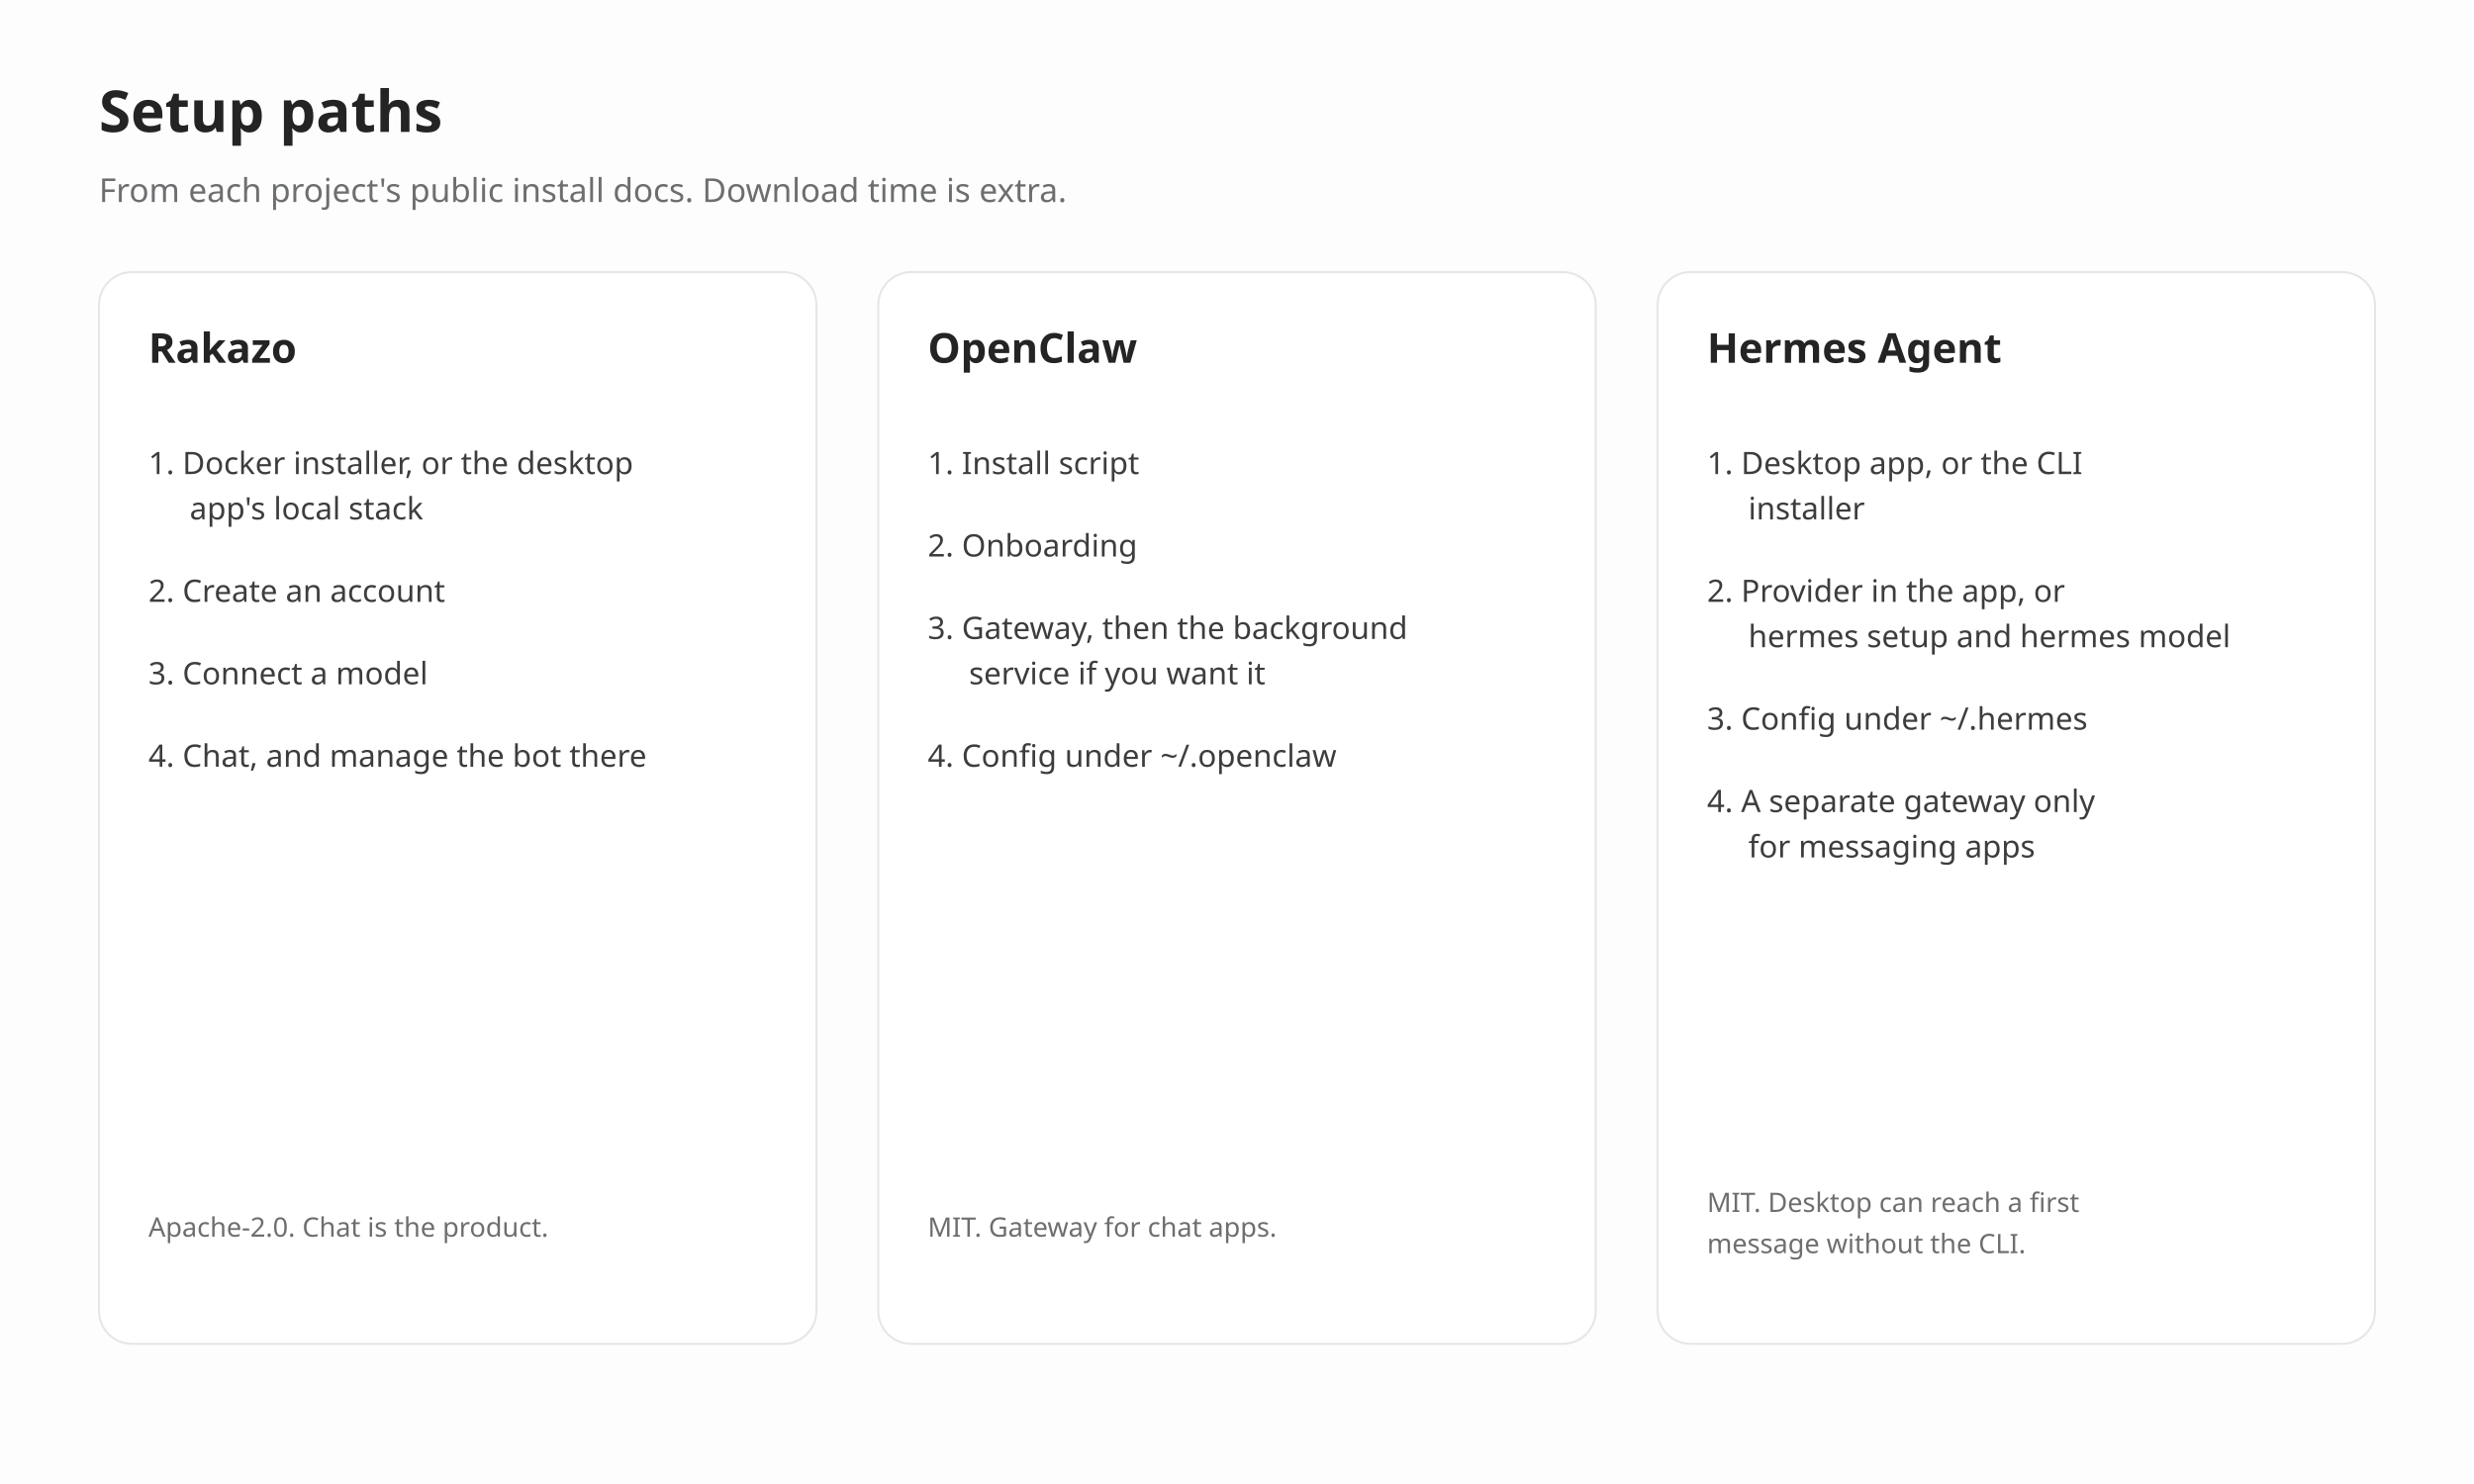
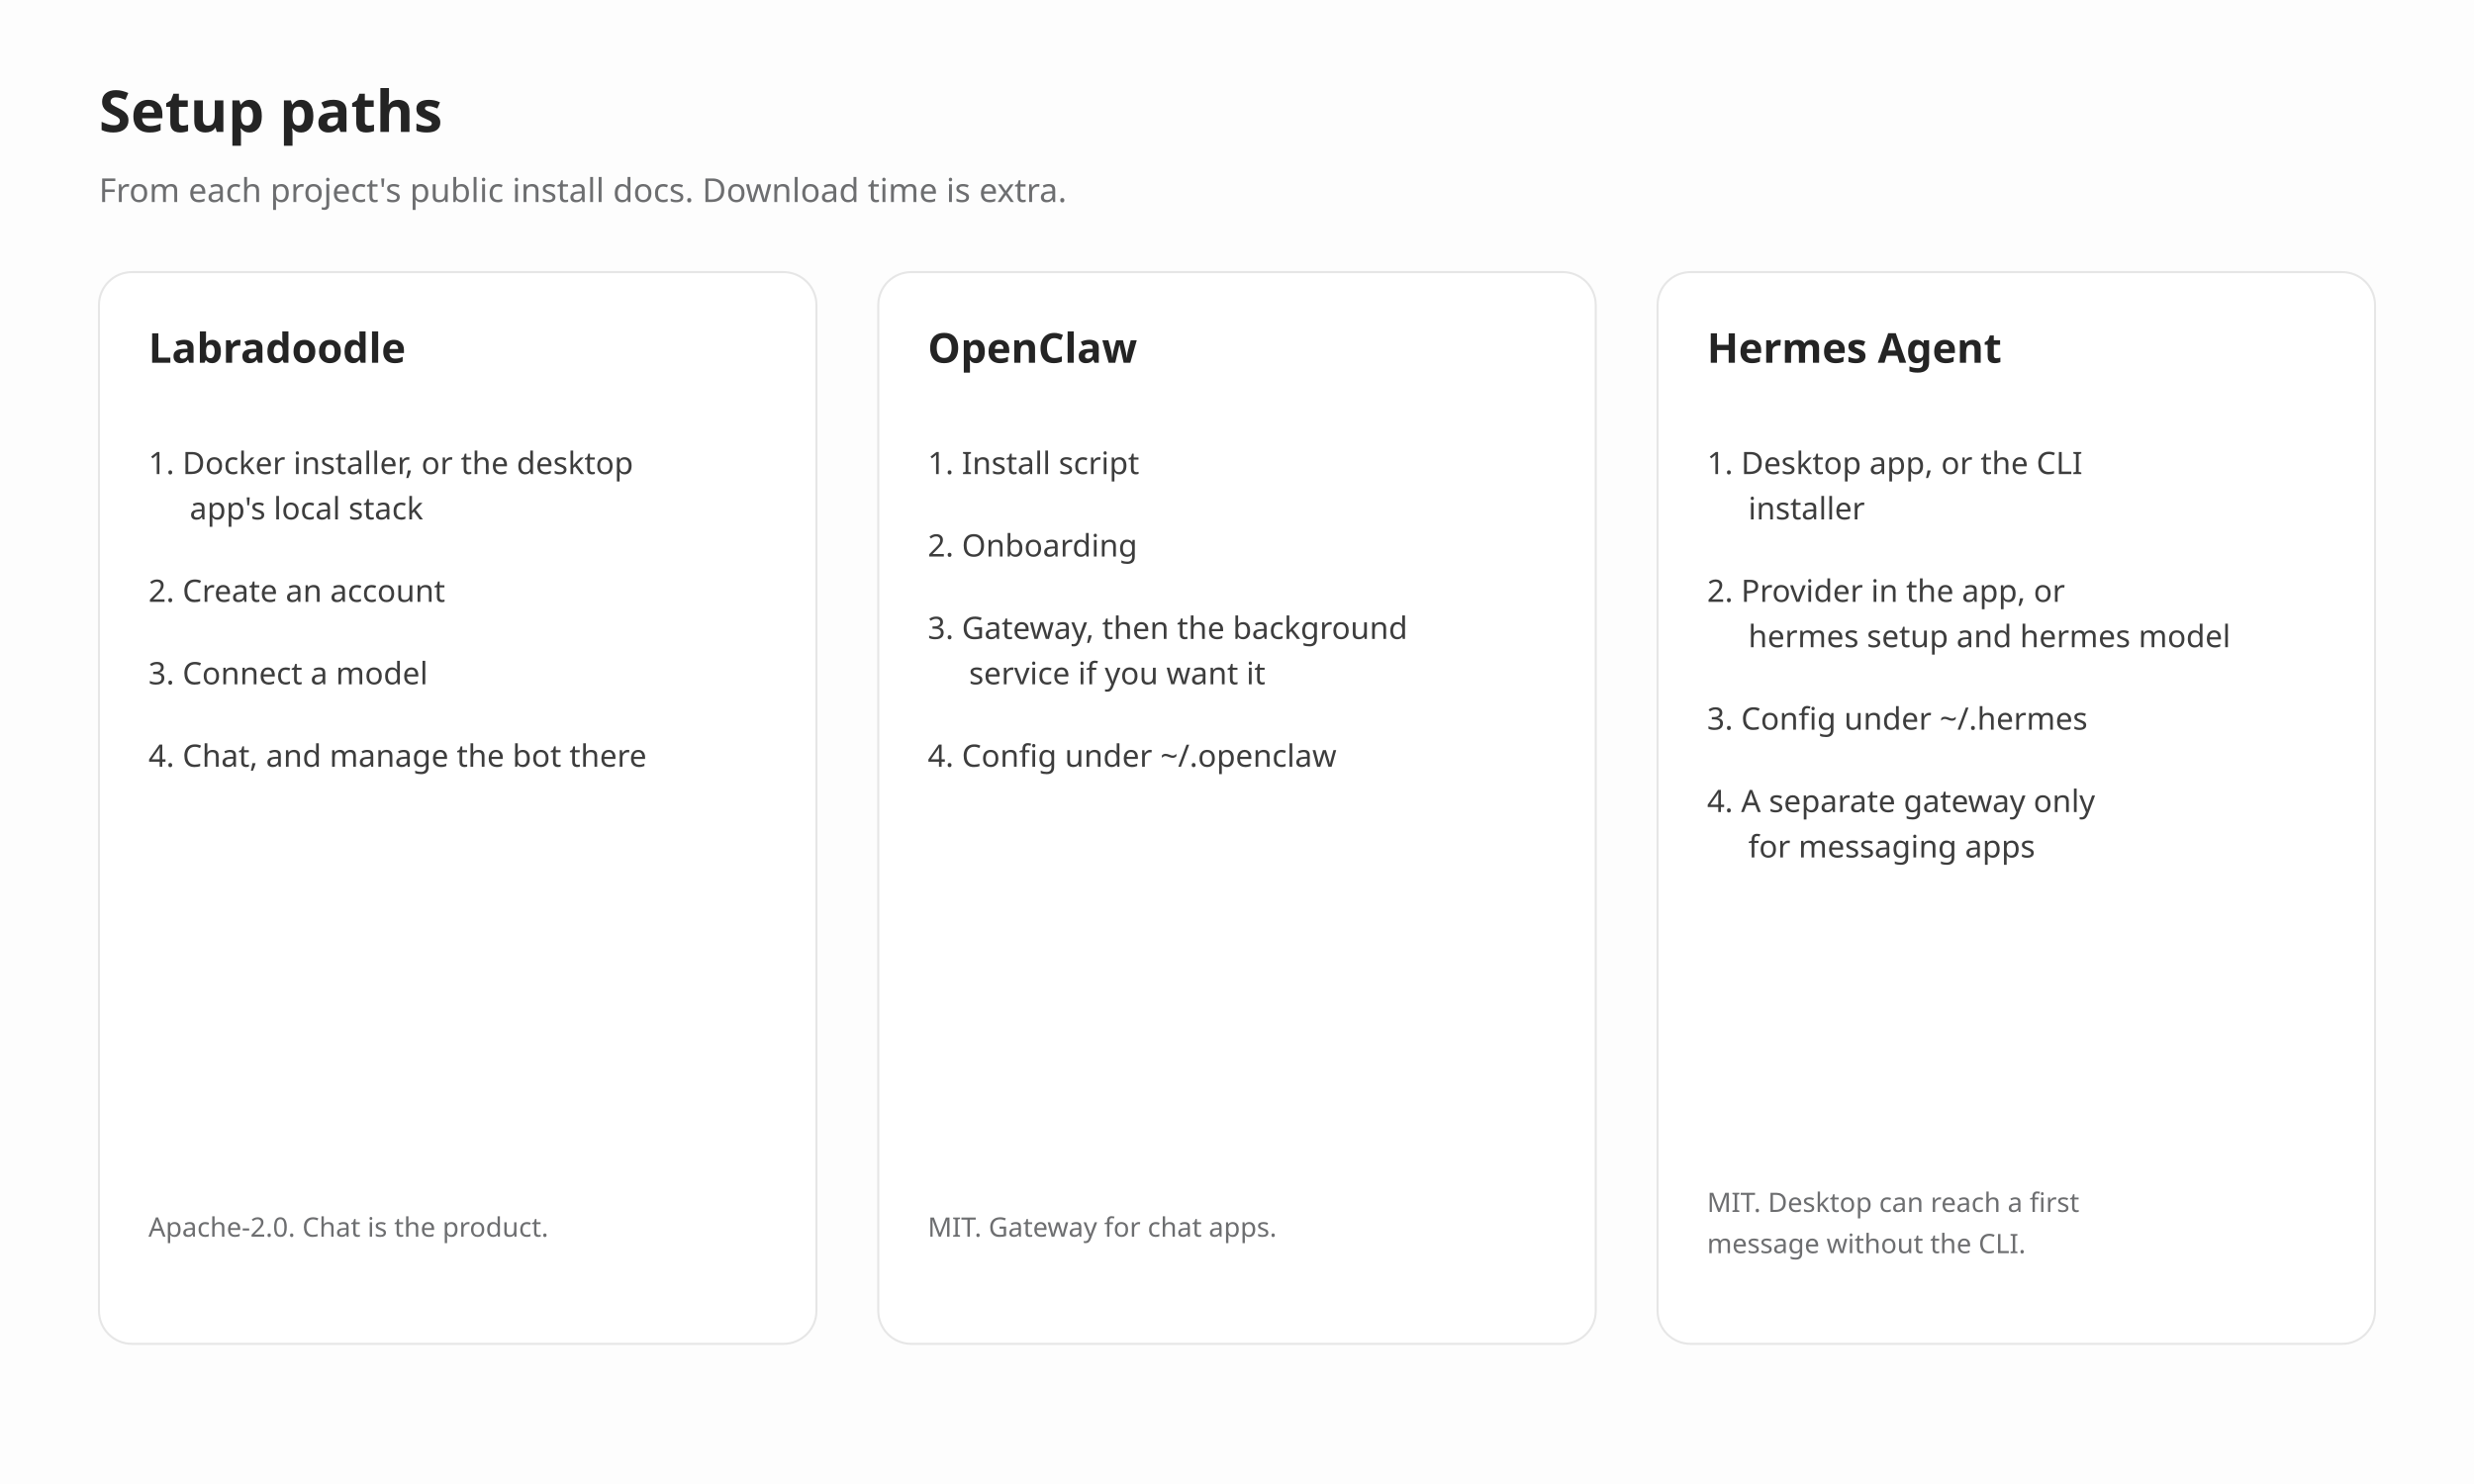
<svg xmlns="http://www.w3.org/2000/svg" width="1200" height="720" viewBox="0 0 1200 720" role="img" aria-labelledby="setupTitle setupDesc">
  <rect width="1200" height="720" fill="#fdfdfd" />
  <text x="48" y="64" fill="#242424" font-family="Geist, ui-sans-serif, system-ui, sans-serif" font-size="28" font-weight="600">Setup paths</text>
  <text x="48" y="98" fill="#6d6e70" font-family="Geist, ui-sans-serif, system-ui, sans-serif" font-size="16">From each project's public install docs. Download time is extra.</text>
  <g font-family="Geist, ui-sans-serif, system-ui, sans-serif">
    <rect x="48" y="132" width="348" height="520" rx="16" fill="#ffffff" stroke="#e6e6e6" />
    <rect x="426" y="132" width="348" height="520" rx="16" fill="#ffffff" stroke="#e6e6e6" />
    <rect x="804" y="132" width="348" height="520" rx="16" fill="#ffffff" stroke="#e6e6e6" />
-     <text x="72" y="176" fill="#242424" font-size="20" font-weight="600">Rakazo</text>
+     <text x="72" y="176" fill="#242424" font-size="20" font-weight="600">Labradoodle</text>
    <text x="450" y="176" fill="#242424" font-size="20" font-weight="600">OpenClaw</text>
    <text x="828" y="176" fill="#242424" font-size="20" font-weight="600">Hermes Agent</text>
    <g fill="#3d3d3d" font-size="15">
      <text x="72" y="230">1. Docker installer, or the desktop</text>
      <text x="92" y="252">app's local stack</text>
      <text x="72" y="292">2. Create an account</text>
      <text x="72" y="332">3. Connect a model</text>
      <text x="72" y="372">4. Chat, and manage the bot there</text>
      <text x="450" y="230">1. Install script</text>
      <text x="450" y="270">2. Onboarding</text>
      <text x="450" y="310">3. Gateway, then the background</text>
      <text x="470" y="332">service if you want it</text>
      <text x="450" y="372">4. Config under ~/.openclaw</text>
      <text x="828" y="230">1. Desktop app, or the CLI</text>
      <text x="848" y="252">installer</text>
      <text x="828" y="292">2. Provider in the app, or</text>
      <text x="848" y="314">hermes setup and hermes model</text>
      <text x="828" y="354">3. Config under ~/.hermes</text>
      <text x="828" y="394">4. A separate gateway only</text>
      <text x="848" y="416">for messaging apps</text>
    </g>
    <text x="72" y="600" fill="#6d6e70" font-size="13">Apache-2.0. Chat is the product.</text>
    <text x="450" y="600" fill="#6d6e70" font-size="13">MIT. Gateway for chat apps.</text>
    <text x="828" y="588" fill="#6d6e70" font-size="13">MIT. Desktop can reach a first</text>
    <text x="828" y="608" fill="#6d6e70" font-size="13">message without the CLI.</text>
  </g>
</svg>
